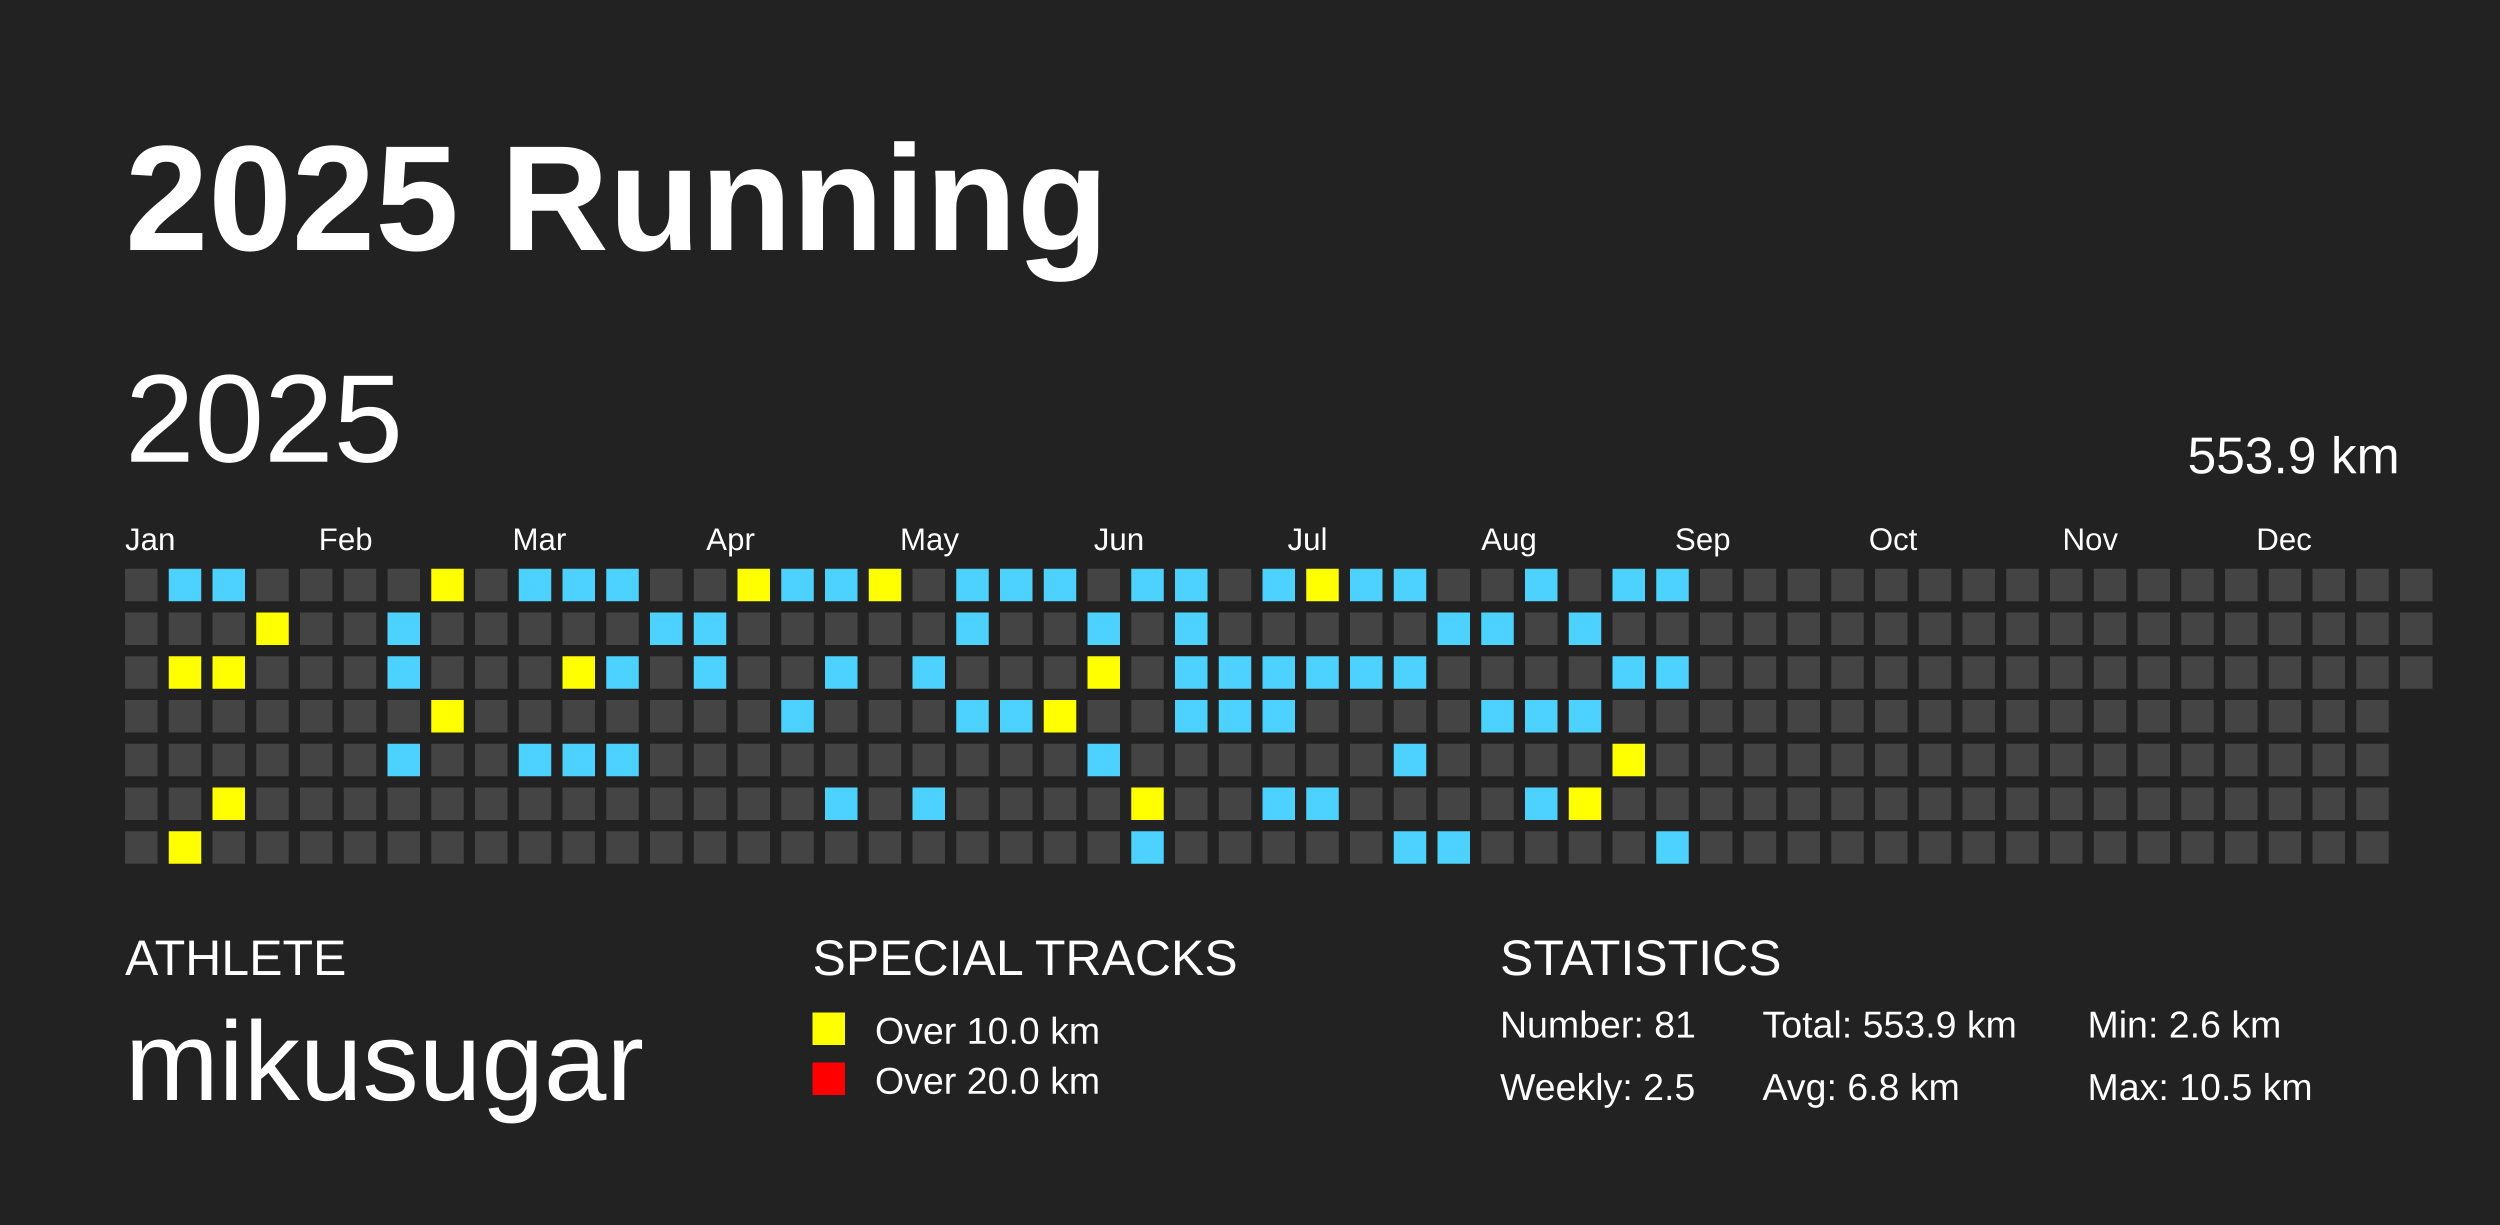
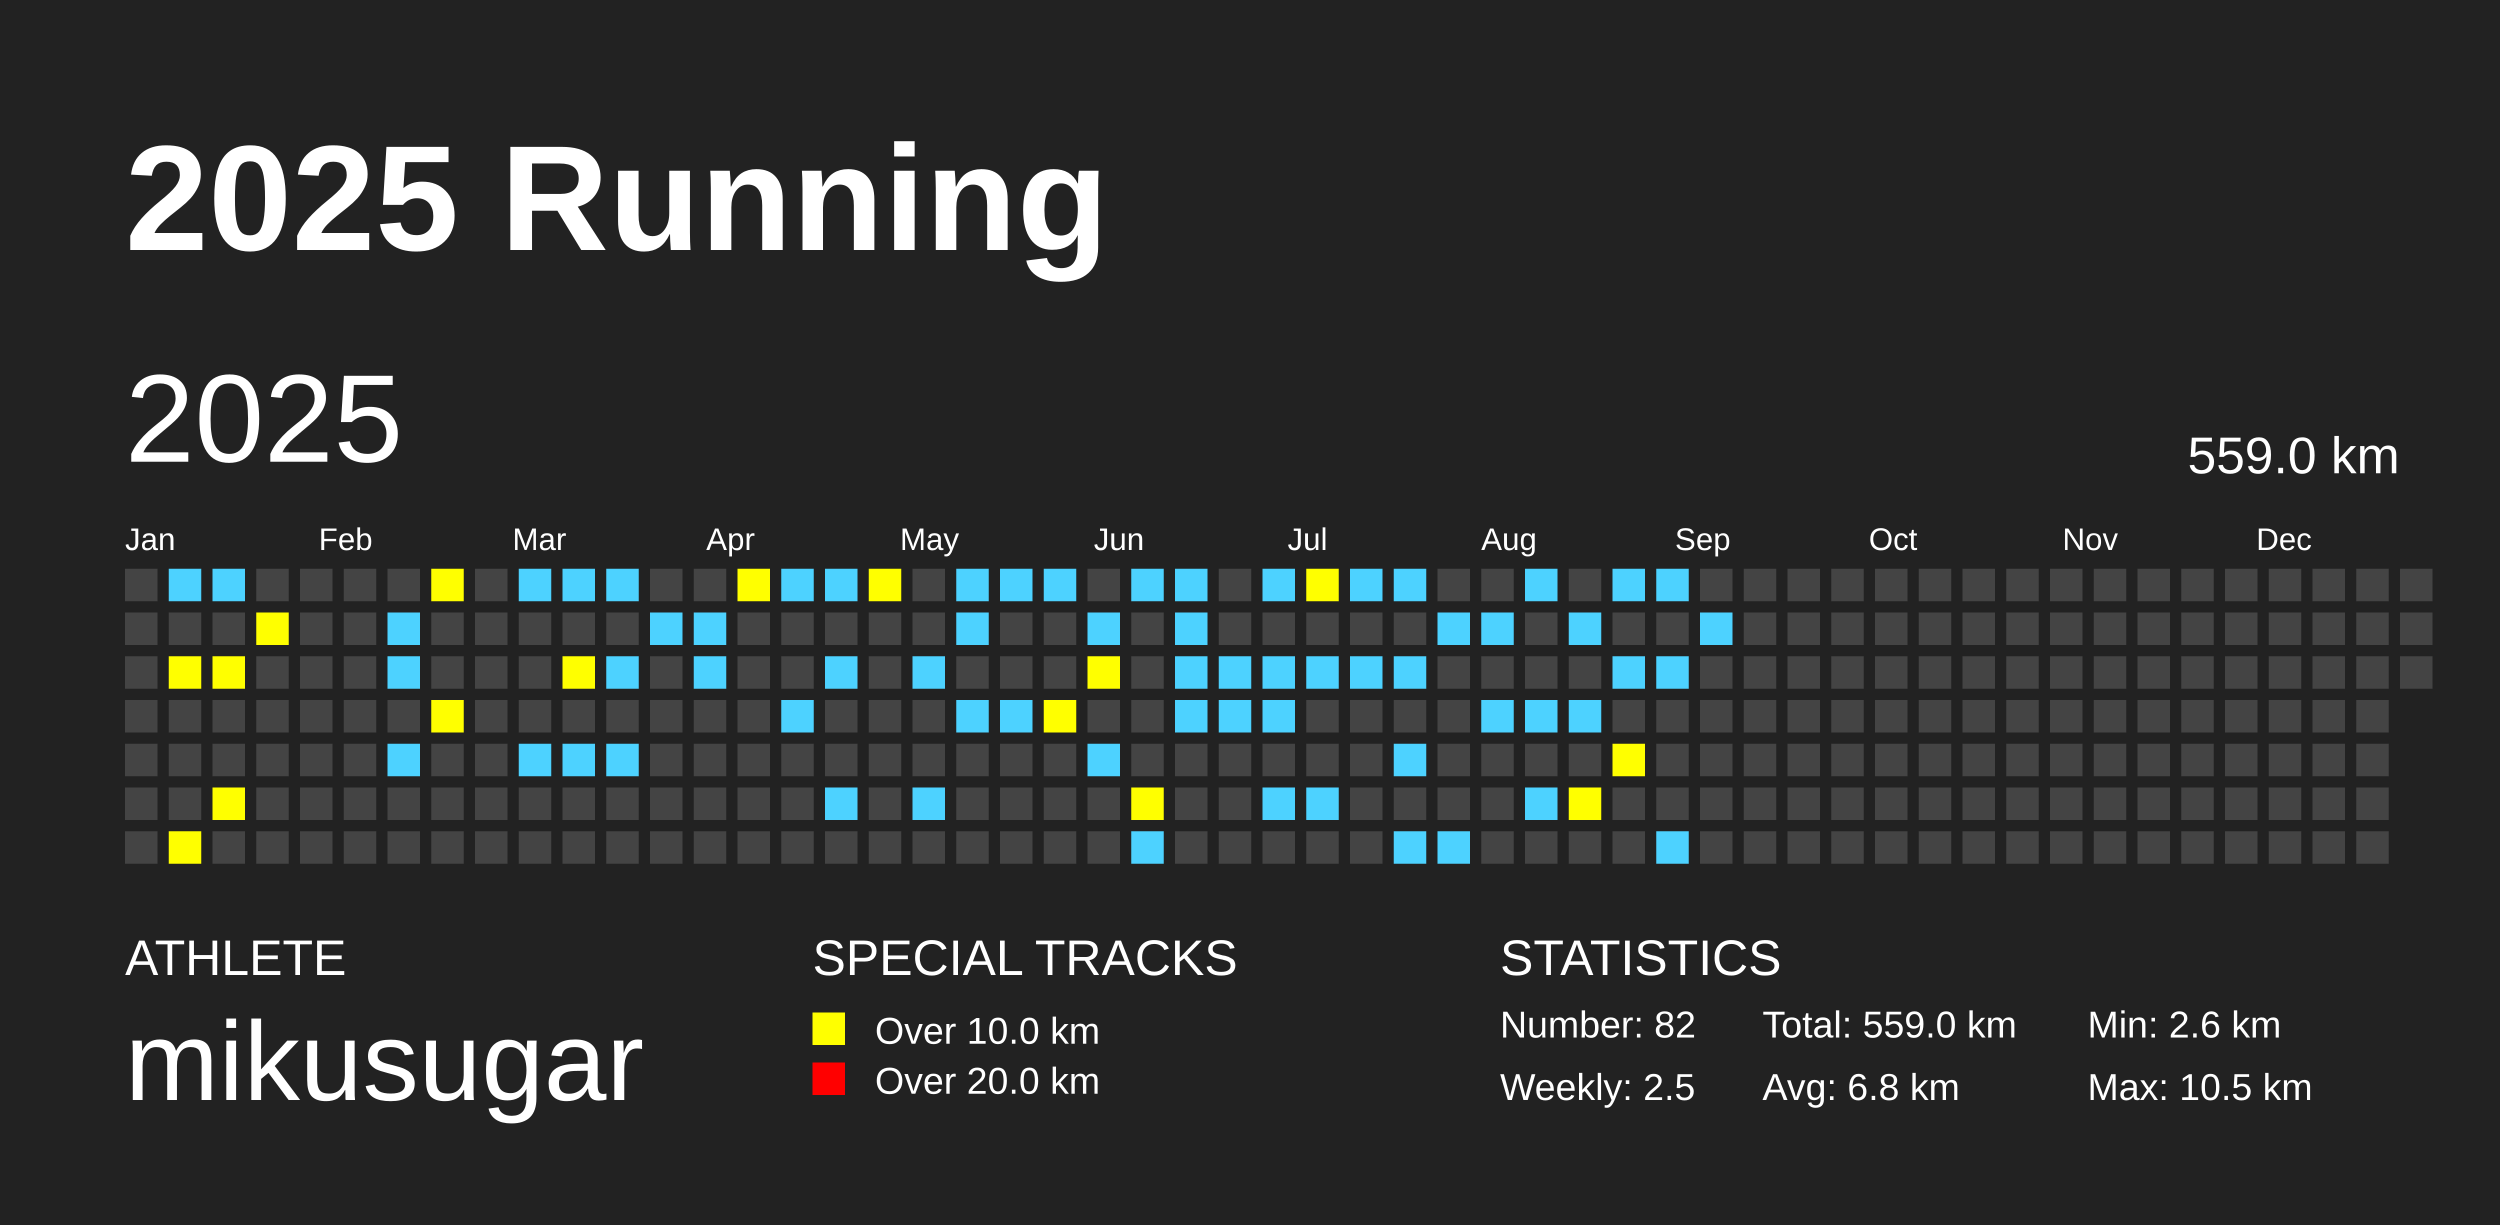
<svg xmlns="http://www.w3.org/2000/svg" baseProfile="full" height="98mm" version="1.1" viewBox="0,0,200,98" width="200mm">
  <defs />
  <rect fill="#222222" height="98" width="200" x="0" y="0" />
  <text fill="#FFFFFF" style="font-size:12px; font-family:Arial; font-weight:bold;" x="10" y="20">2025 Running</text>
  <text fill="#FFFFFF" style="font-size:4px; font-family:Arial" x="10" y="78">ATHLETE</text>
  <text fill="#FFFFFF" style="font-size:9px; font-family:Arial" x="10" y="88">mikusugar</text>
  <text fill="#FFFFFF" style="font-size:4px; font-family:Arial" x="65" y="78">SPECIAL TRACKS</text>
  <rect fill="yellow" height="2.6" width="2.6" x="65" y="81" />
  <text fill="#FFFFFF" style="font-size:3px; font-family:Arial" x="70" y="83.5">Over 10.0 km</text>
  <rect fill="red" height="2.6" width="2.6" x="65" y="85" />
  <text fill="#FFFFFF" style="font-size:3px; font-family:Arial" x="70" y="87.5">Over 20.0 km</text>
  <text fill="#FFFFFF" style="font-size:4px; font-family:Arial" x="120" y="78">STATISTICS</text>
-   <text fill="#FFFFFF" style="font-size:3px; font-family:Arial" x="120" y="83">Number: 81</text>
+   <text fill="#FFFFFF" style="font-size:3px; font-family:Arial" x="120" y="83">Number: 82</text>
  <text fill="#FFFFFF" style="font-size:3px; font-family:Arial" x="120" y="88">Weekly: 2.5</text>
-   <text fill="#FFFFFF" style="font-size:3px; font-family:Arial" x="141" y="83">Total: 553.9 km</text>
+   <text fill="#FFFFFF" style="font-size:3px; font-family:Arial" x="141" y="83">Total: 559.0 km</text>
  <text fill="#FFFFFF" style="font-size:3px; font-family:Arial" x="141" y="88">Avg: 6.8 km</text>
  <text fill="#FFFFFF" style="font-size:3px; font-family:Arial" x="167" y="83">Min: 2.6 km</text>
  <text fill="#FFFFFF" style="font-size:3px; font-family:Arial" x="167" y="88">Max: 10.5 km</text>
  <text dominant-baseline="hanging" fill="#FFFFFF" style="font-size:10.0px; font-family:Arial;" x="10" y="30">2025</text>
-   <text dominant-baseline="hanging" fill="#FFFFFF" style="font-size:4.125px; font-family:Arial;" x="175" y="35">553.9 km</text>
+   <text dominant-baseline="hanging" fill="#FFFFFF" style="font-size:4.125px; font-family:Arial;" x="175" y="35">559.0 km</text>
  <text fill="#FFFFFF" style="font-size:2.5px; font-family:Arial" x="10.0" y="44">Jan</text>
  <text fill="#FFFFFF" style="font-size:2.5px; font-family:Arial" x="25.5" y="44">Feb</text>
  <text fill="#FFFFFF" style="font-size:2.5px; font-family:Arial" x="41.0" y="44">Mar</text>
  <text fill="#FFFFFF" style="font-size:2.5px; font-family:Arial" x="56.5" y="44">Apr</text>
  <text fill="#FFFFFF" style="font-size:2.5px; font-family:Arial" x="72.0" y="44">May</text>
  <text fill="#FFFFFF" style="font-size:2.5px; font-family:Arial" x="87.5" y="44">Jun</text>
  <text fill="#FFFFFF" style="font-size:2.5px; font-family:Arial" x="103.0" y="44">Jul</text>
  <text fill="#FFFFFF" style="font-size:2.5px; font-family:Arial" x="118.5" y="44">Aug</text>
  <text fill="#FFFFFF" style="font-size:2.5px; font-family:Arial" x="134.0" y="44">Sep</text>
  <text fill="#FFFFFF" style="font-size:2.5px; font-family:Arial" x="149.5" y="44">Oct</text>
  <text fill="#FFFFFF" style="font-size:2.5px; font-family:Arial" x="165.0" y="44">Nov</text>
  <text fill="#FFFFFF" style="font-size:2.5px; font-family:Arial" x="180.5" y="44">Dec</text>
  <rect fill="#444444" height="2.6" width="2.6" x="10.0" y="45.5" />
  <rect fill="#444444" height="2.6" width="2.6" x="10.0" y="49.0" />
  <rect fill="#444444" height="2.6" width="2.6" x="10.0" y="52.5" />
  <rect fill="#444444" height="2.6" width="2.6" x="10.0" y="56.0" />
  <rect fill="#444444" height="2.6" width="2.6" x="10.0" y="59.5" />
  <rect fill="#444444" height="2.6" width="2.6" x="10.0" y="63.0" />
  <rect fill="#444444" height="2.6" width="2.6" x="10.0" y="66.5" />
  <rect fill="#4DD2FF" height="2.6" width="2.6" x="13.5" y="45.5" />
  <rect fill="#444444" height="2.6" width="2.6" x="13.5" y="49.0" />
  <rect fill="yellow" height="2.6" width="2.6" x="13.5" y="52.5" />
  <rect fill="#444444" height="2.6" width="2.6" x="13.5" y="56.0" />
  <rect fill="#444444" height="2.6" width="2.6" x="13.5" y="59.5" />
  <rect fill="#444444" height="2.6" width="2.6" x="13.5" y="63.0" />
  <rect fill="yellow" height="2.6" width="2.6" x="13.5" y="66.5" />
  <rect fill="#4DD2FF" height="2.6" width="2.6" x="17.0" y="45.5" />
  <rect fill="#444444" height="2.6" width="2.6" x="17.0" y="49.0" />
  <rect fill="yellow" height="2.6" width="2.6" x="17.0" y="52.5" />
  <rect fill="#444444" height="2.6" width="2.6" x="17.0" y="56.0" />
  <rect fill="#444444" height="2.6" width="2.6" x="17.0" y="59.5" />
  <rect fill="yellow" height="2.6" width="2.6" x="17.0" y="63.0" />
  <rect fill="#444444" height="2.6" width="2.6" x="17.0" y="66.5" />
  <rect fill="#444444" height="2.6" width="2.6" x="20.5" y="45.5" />
  <rect fill="yellow" height="2.6" width="2.6" x="20.5" y="49.0" />
  <rect fill="#444444" height="2.6" width="2.6" x="20.5" y="52.5" />
  <rect fill="#444444" height="2.6" width="2.6" x="20.5" y="56.0" />
  <rect fill="#444444" height="2.6" width="2.6" x="20.5" y="59.5" />
  <rect fill="#444444" height="2.6" width="2.6" x="20.5" y="63.0" />
  <rect fill="#444444" height="2.6" width="2.6" x="20.5" y="66.5" />
  <rect fill="#444444" height="2.6" width="2.6" x="24.0" y="45.5" />
  <rect fill="#444444" height="2.6" width="2.6" x="24.0" y="49.0" />
  <rect fill="#444444" height="2.6" width="2.6" x="24.0" y="52.5" />
  <rect fill="#444444" height="2.6" width="2.6" x="24.0" y="56.0" />
  <rect fill="#444444" height="2.6" width="2.6" x="24.0" y="59.5" />
  <rect fill="#444444" height="2.6" width="2.6" x="24.0" y="63.0" />
  <rect fill="#444444" height="2.6" width="2.6" x="24.0" y="66.5" />
  <rect fill="#444444" height="2.6" width="2.6" x="27.5" y="45.5" />
  <rect fill="#444444" height="2.6" width="2.6" x="27.5" y="49.0" />
  <rect fill="#444444" height="2.6" width="2.6" x="27.5" y="52.5" />
  <rect fill="#444444" height="2.6" width="2.6" x="27.5" y="56.0" />
  <rect fill="#444444" height="2.6" width="2.6" x="27.5" y="59.5" />
  <rect fill="#444444" height="2.6" width="2.6" x="27.5" y="63.0" />
  <rect fill="#444444" height="2.6" width="2.6" x="27.5" y="66.5" />
  <rect fill="#444444" height="2.6" width="2.6" x="31.0" y="45.5" />
  <rect fill="#4DD2FF" height="2.6" width="2.6" x="31.0" y="49.0" />
  <rect fill="#4DD2FF" height="2.6" width="2.6" x="31.0" y="52.5" />
  <rect fill="#444444" height="2.6" width="2.6" x="31.0" y="56.0" />
  <rect fill="#4DD2FF" height="2.6" width="2.6" x="31.0" y="59.5" />
  <rect fill="#444444" height="2.6" width="2.6" x="31.0" y="63.0" />
  <rect fill="#444444" height="2.6" width="2.6" x="31.0" y="66.5" />
  <rect fill="yellow" height="2.6" width="2.6" x="34.5" y="45.5" />
  <rect fill="#444444" height="2.6" width="2.6" x="34.5" y="49.0" />
  <rect fill="#444444" height="2.6" width="2.6" x="34.5" y="52.5" />
  <rect fill="yellow" height="2.6" width="2.6" x="34.5" y="56.0" />
  <rect fill="#444444" height="2.6" width="2.6" x="34.5" y="59.5" />
  <rect fill="#444444" height="2.6" width="2.6" x="34.5" y="63.0" />
  <rect fill="#444444" height="2.6" width="2.6" x="34.5" y="66.5" />
  <rect fill="#444444" height="2.6" width="2.6" x="38.0" y="45.5" />
  <rect fill="#444444" height="2.6" width="2.6" x="38.0" y="49.0" />
  <rect fill="#444444" height="2.6" width="2.6" x="38.0" y="52.5" />
  <rect fill="#444444" height="2.6" width="2.6" x="38.0" y="56.0" />
  <rect fill="#444444" height="2.6" width="2.6" x="38.0" y="59.5" />
  <rect fill="#444444" height="2.6" width="2.6" x="38.0" y="63.0" />
  <rect fill="#444444" height="2.6" width="2.6" x="38.0" y="66.5" />
  <rect fill="#4DD2FF" height="2.6" width="2.6" x="41.5" y="45.5" />
  <rect fill="#444444" height="2.6" width="2.6" x="41.5" y="49.0" />
  <rect fill="#444444" height="2.6" width="2.6" x="41.5" y="52.5" />
  <rect fill="#444444" height="2.6" width="2.6" x="41.5" y="56.0" />
  <rect fill="#4DD2FF" height="2.6" width="2.6" x="41.5" y="59.5" />
  <rect fill="#444444" height="2.6" width="2.6" x="41.5" y="63.0" />
  <rect fill="#444444" height="2.6" width="2.6" x="41.5" y="66.5" />
  <rect fill="#4DD2FF" height="2.6" width="2.6" x="45.0" y="45.5" />
  <rect fill="#444444" height="2.6" width="2.6" x="45.0" y="49.0" />
  <rect fill="yellow" height="2.6" width="2.6" x="45.0" y="52.5" />
  <rect fill="#444444" height="2.6" width="2.6" x="45.0" y="56.0" />
  <rect fill="#4DD2FF" height="2.6" width="2.6" x="45.0" y="59.5" />
  <rect fill="#444444" height="2.6" width="2.6" x="45.0" y="63.0" />
  <rect fill="#444444" height="2.6" width="2.6" x="45.0" y="66.5" />
  <rect fill="#4DD2FF" height="2.6" width="2.6" x="48.5" y="45.5" />
  <rect fill="#444444" height="2.6" width="2.6" x="48.5" y="49.0" />
  <rect fill="#4DD2FF" height="2.6" width="2.6" x="48.5" y="52.5" />
  <rect fill="#444444" height="2.6" width="2.6" x="48.5" y="56.0" />
  <rect fill="#4DD2FF" height="2.6" width="2.6" x="48.5" y="59.5" />
  <rect fill="#444444" height="2.6" width="2.6" x="48.5" y="63.0" />
  <rect fill="#444444" height="2.6" width="2.6" x="48.5" y="66.5" />
  <rect fill="#444444" height="2.6" width="2.6" x="52.0" y="45.5" />
  <rect fill="#4DD2FF" height="2.6" width="2.6" x="52.0" y="49.0" />
  <rect fill="#444444" height="2.6" width="2.6" x="52.0" y="52.5" />
  <rect fill="#444444" height="2.6" width="2.6" x="52.0" y="56.0" />
  <rect fill="#444444" height="2.6" width="2.6" x="52.0" y="59.5" />
  <rect fill="#444444" height="2.6" width="2.6" x="52.0" y="63.0" />
  <rect fill="#444444" height="2.6" width="2.6" x="52.0" y="66.5" />
  <rect fill="#444444" height="2.6" width="2.6" x="55.5" y="45.5" />
  <rect fill="#4DD2FF" height="2.6" width="2.6" x="55.5" y="49.0" />
  <rect fill="#4DD2FF" height="2.6" width="2.6" x="55.5" y="52.5" />
  <rect fill="#444444" height="2.6" width="2.6" x="55.5" y="56.0" />
  <rect fill="#444444" height="2.6" width="2.6" x="55.5" y="59.5" />
  <rect fill="#444444" height="2.6" width="2.6" x="55.5" y="63.0" />
  <rect fill="#444444" height="2.6" width="2.6" x="55.5" y="66.5" />
  <rect fill="yellow" height="2.6" width="2.6" x="59.0" y="45.5" />
  <rect fill="#444444" height="2.6" width="2.6" x="59.0" y="49.0" />
  <rect fill="#444444" height="2.6" width="2.6" x="59.0" y="52.5" />
  <rect fill="#444444" height="2.6" width="2.6" x="59.0" y="56.0" />
  <rect fill="#444444" height="2.6" width="2.6" x="59.0" y="59.5" />
  <rect fill="#444444" height="2.6" width="2.6" x="59.0" y="63.0" />
  <rect fill="#444444" height="2.6" width="2.6" x="59.0" y="66.5" />
  <rect fill="#4DD2FF" height="2.6" width="2.6" x="62.5" y="45.5" />
  <rect fill="#444444" height="2.6" width="2.6" x="62.5" y="49.0" />
  <rect fill="#444444" height="2.6" width="2.6" x="62.5" y="52.5" />
  <rect fill="#4DD2FF" height="2.6" width="2.6" x="62.5" y="56.0" />
  <rect fill="#444444" height="2.6" width="2.6" x="62.5" y="59.5" />
  <rect fill="#444444" height="2.6" width="2.6" x="62.5" y="63.0" />
  <rect fill="#444444" height="2.6" width="2.6" x="62.5" y="66.5" />
  <rect fill="#4DD2FF" height="2.6" width="2.6" x="66.0" y="45.5" />
  <rect fill="#444444" height="2.6" width="2.6" x="66.0" y="49.0" />
  <rect fill="#4DD2FF" height="2.6" width="2.6" x="66.0" y="52.5" />
  <rect fill="#444444" height="2.6" width="2.6" x="66.0" y="56.0" />
  <rect fill="#444444" height="2.6" width="2.6" x="66.0" y="59.5" />
  <rect fill="#4DD2FF" height="2.6" width="2.6" x="66.0" y="63.0" />
  <rect fill="#444444" height="2.6" width="2.6" x="66.0" y="66.5" />
  <rect fill="yellow" height="2.6" width="2.6" x="69.5" y="45.5" />
  <rect fill="#444444" height="2.6" width="2.6" x="69.5" y="49.0" />
  <rect fill="#444444" height="2.6" width="2.6" x="69.5" y="52.5" />
  <rect fill="#444444" height="2.6" width="2.6" x="69.5" y="56.0" />
  <rect fill="#444444" height="2.6" width="2.6" x="69.5" y="59.5" />
  <rect fill="#444444" height="2.6" width="2.6" x="69.5" y="63.0" />
  <rect fill="#444444" height="2.6" width="2.6" x="69.5" y="66.5" />
  <rect fill="#444444" height="2.6" width="2.6" x="73.0" y="45.5" />
  <rect fill="#444444" height="2.6" width="2.6" x="73.0" y="49.0" />
  <rect fill="#4DD2FF" height="2.6" width="2.6" x="73.0" y="52.5" />
  <rect fill="#444444" height="2.6" width="2.6" x="73.0" y="56.0" />
  <rect fill="#444444" height="2.6" width="2.6" x="73.0" y="59.5" />
  <rect fill="#4DD2FF" height="2.6" width="2.6" x="73.0" y="63.0" />
  <rect fill="#444444" height="2.6" width="2.6" x="73.0" y="66.5" />
  <rect fill="#4DD2FF" height="2.6" width="2.6" x="76.5" y="45.5" />
  <rect fill="#4DD2FF" height="2.6" width="2.6" x="76.5" y="49.0" />
  <rect fill="#444444" height="2.6" width="2.6" x="76.5" y="52.5" />
  <rect fill="#4DD2FF" height="2.6" width="2.6" x="76.5" y="56.0" />
  <rect fill="#444444" height="2.6" width="2.6" x="76.5" y="59.5" />
  <rect fill="#444444" height="2.6" width="2.6" x="76.5" y="63.0" />
  <rect fill="#444444" height="2.6" width="2.6" x="76.5" y="66.5" />
  <rect fill="#4DD2FF" height="2.6" width="2.6" x="80.0" y="45.5" />
  <rect fill="#444444" height="2.6" width="2.6" x="80.0" y="49.0" />
  <rect fill="#444444" height="2.6" width="2.6" x="80.0" y="52.5" />
  <rect fill="#4DD2FF" height="2.6" width="2.6" x="80.0" y="56.0" />
  <rect fill="#444444" height="2.6" width="2.6" x="80.0" y="59.5" />
  <rect fill="#444444" height="2.6" width="2.6" x="80.0" y="63.0" />
  <rect fill="#444444" height="2.6" width="2.6" x="80.0" y="66.5" />
  <rect fill="#4DD2FF" height="2.6" width="2.6" x="83.5" y="45.5" />
  <rect fill="#444444" height="2.6" width="2.6" x="83.5" y="49.0" />
  <rect fill="#444444" height="2.6" width="2.6" x="83.5" y="52.5" />
  <rect fill="yellow" height="2.6" width="2.6" x="83.5" y="56.0" />
  <rect fill="#444444" height="2.6" width="2.6" x="83.5" y="59.5" />
  <rect fill="#444444" height="2.6" width="2.6" x="83.5" y="63.0" />
  <rect fill="#444444" height="2.6" width="2.6" x="83.5" y="66.5" />
  <rect fill="#444444" height="2.6" width="2.6" x="87.0" y="45.5" />
  <rect fill="#4DD2FF" height="2.6" width="2.6" x="87.0" y="49.0" />
  <rect fill="yellow" height="2.6" width="2.6" x="87.0" y="52.5" />
  <rect fill="#444444" height="2.6" width="2.6" x="87.0" y="56.0" />
  <rect fill="#4DD2FF" height="2.6" width="2.6" x="87.0" y="59.5" />
  <rect fill="#444444" height="2.6" width="2.6" x="87.0" y="63.0" />
  <rect fill="#444444" height="2.6" width="2.6" x="87.0" y="66.5" />
  <rect fill="#4DD2FF" height="2.6" width="2.6" x="90.5" y="45.5" />
  <rect fill="#444444" height="2.6" width="2.6" x="90.5" y="49.0" />
  <rect fill="#444444" height="2.6" width="2.6" x="90.5" y="52.5" />
  <rect fill="#444444" height="2.6" width="2.6" x="90.5" y="56.0" />
  <rect fill="#444444" height="2.6" width="2.6" x="90.5" y="59.5" />
  <rect fill="yellow" height="2.6" width="2.6" x="90.5" y="63.0" />
  <rect fill="#4DD2FF" height="2.6" width="2.6" x="90.5" y="66.5" />
  <rect fill="#4DD2FF" height="2.6" width="2.6" x="94.0" y="45.5" />
  <rect fill="#4DD2FF" height="2.6" width="2.6" x="94.0" y="49.0" />
  <rect fill="#4DD2FF" height="2.6" width="2.6" x="94.0" y="52.5" />
  <rect fill="#4DD2FF" height="2.6" width="2.6" x="94.0" y="56.0" />
  <rect fill="#444444" height="2.6" width="2.6" x="94.0" y="59.5" />
  <rect fill="#444444" height="2.6" width="2.6" x="94.0" y="63.0" />
  <rect fill="#444444" height="2.6" width="2.6" x="94.0" y="66.5" />
  <rect fill="#444444" height="2.6" width="2.6" x="97.5" y="45.5" />
  <rect fill="#444444" height="2.6" width="2.6" x="97.5" y="49.0" />
  <rect fill="#4DD2FF" height="2.6" width="2.6" x="97.5" y="52.5" />
  <rect fill="#4DD2FF" height="2.6" width="2.6" x="97.5" y="56.0" />
  <rect fill="#444444" height="2.6" width="2.6" x="97.5" y="59.5" />
  <rect fill="#444444" height="2.6" width="2.6" x="97.5" y="63.0" />
  <rect fill="#444444" height="2.6" width="2.6" x="97.5" y="66.5" />
  <rect fill="#4DD2FF" height="2.6" width="2.6" x="101.0" y="45.5" />
  <rect fill="#444444" height="2.6" width="2.6" x="101.0" y="49.0" />
  <rect fill="#4DD2FF" height="2.6" width="2.6" x="101.0" y="52.5" />
  <rect fill="#4DD2FF" height="2.6" width="2.6" x="101.0" y="56.0" />
  <rect fill="#444444" height="2.6" width="2.6" x="101.0" y="59.5" />
  <rect fill="#4DD2FF" height="2.6" width="2.6" x="101.0" y="63.0" />
  <rect fill="#444444" height="2.6" width="2.6" x="101.0" y="66.5" />
  <rect fill="yellow" height="2.6" width="2.6" x="104.5" y="45.5" />
  <rect fill="#444444" height="2.6" width="2.6" x="104.5" y="49.0" />
  <rect fill="#4DD2FF" height="2.6" width="2.6" x="104.5" y="52.5" />
  <rect fill="#444444" height="2.6" width="2.6" x="104.5" y="56.0" />
  <rect fill="#444444" height="2.6" width="2.6" x="104.5" y="59.5" />
  <rect fill="#4DD2FF" height="2.6" width="2.6" x="104.5" y="63.0" />
  <rect fill="#444444" height="2.6" width="2.6" x="104.5" y="66.5" />
  <rect fill="#4DD2FF" height="2.6" width="2.6" x="108.0" y="45.5" />
  <rect fill="#444444" height="2.6" width="2.6" x="108.0" y="49.0" />
  <rect fill="#4DD2FF" height="2.6" width="2.6" x="108.0" y="52.5" />
  <rect fill="#444444" height="2.6" width="2.6" x="108.0" y="56.0" />
  <rect fill="#444444" height="2.6" width="2.6" x="108.0" y="59.5" />
  <rect fill="#444444" height="2.6" width="2.6" x="108.0" y="63.0" />
  <rect fill="#444444" height="2.6" width="2.6" x="108.0" y="66.5" />
  <rect fill="#4DD2FF" height="2.6" width="2.6" x="111.5" y="45.5" />
  <rect fill="#444444" height="2.6" width="2.6" x="111.5" y="49.0" />
  <rect fill="#4DD2FF" height="2.6" width="2.6" x="111.5" y="52.5" />
  <rect fill="#444444" height="2.6" width="2.6" x="111.5" y="56.0" />
  <rect fill="#4DD2FF" height="2.6" width="2.6" x="111.5" y="59.5" />
  <rect fill="#444444" height="2.6" width="2.6" x="111.5" y="63.0" />
  <rect fill="#4DD2FF" height="2.6" width="2.6" x="111.5" y="66.5" />
  <rect fill="#444444" height="2.6" width="2.6" x="115.0" y="45.5" />
  <rect fill="#4DD2FF" height="2.6" width="2.6" x="115.0" y="49.0" />
  <rect fill="#444444" height="2.6" width="2.6" x="115.0" y="52.5" />
  <rect fill="#444444" height="2.6" width="2.6" x="115.0" y="56.0" />
  <rect fill="#444444" height="2.6" width="2.6" x="115.0" y="59.5" />
  <rect fill="#444444" height="2.6" width="2.6" x="115.0" y="63.0" />
  <rect fill="#4DD2FF" height="2.6" width="2.6" x="115.0" y="66.5" />
  <rect fill="#444444" height="2.6" width="2.6" x="118.5" y="45.5" />
  <rect fill="#4DD2FF" height="2.6" width="2.6" x="118.5" y="49.0" />
  <rect fill="#444444" height="2.6" width="2.6" x="118.5" y="52.5" />
  <rect fill="#4DD2FF" height="2.6" width="2.6" x="118.5" y="56.0" />
  <rect fill="#444444" height="2.6" width="2.6" x="118.5" y="59.5" />
  <rect fill="#444444" height="2.6" width="2.6" x="118.5" y="63.0" />
  <rect fill="#444444" height="2.6" width="2.6" x="118.5" y="66.5" />
  <rect fill="#4DD2FF" height="2.6" width="2.6" x="122.0" y="45.5" />
  <rect fill="#444444" height="2.6" width="2.6" x="122.0" y="49.0" />
  <rect fill="#444444" height="2.6" width="2.6" x="122.0" y="52.5" />
  <rect fill="#4DD2FF" height="2.6" width="2.6" x="122.0" y="56.0" />
  <rect fill="#444444" height="2.6" width="2.6" x="122.0" y="59.5" />
  <rect fill="#4DD2FF" height="2.6" width="2.6" x="122.0" y="63.0" />
  <rect fill="#444444" height="2.6" width="2.6" x="122.0" y="66.5" />
  <rect fill="#444444" height="2.6" width="2.6" x="125.5" y="45.5" />
  <rect fill="#4DD2FF" height="2.6" width="2.6" x="125.5" y="49.0" />
  <rect fill="#444444" height="2.6" width="2.6" x="125.5" y="52.5" />
  <rect fill="#4DD2FF" height="2.6" width="2.6" x="125.5" y="56.0" />
  <rect fill="#444444" height="2.6" width="2.6" x="125.5" y="59.5" />
  <rect fill="yellow" height="2.6" width="2.6" x="125.5" y="63.0" />
  <rect fill="#444444" height="2.6" width="2.6" x="125.5" y="66.5" />
  <rect fill="#4DD2FF" height="2.6" width="2.6" x="129.0" y="45.5" />
  <rect fill="#444444" height="2.6" width="2.6" x="129.0" y="49.0" />
  <rect fill="#4DD2FF" height="2.6" width="2.6" x="129.0" y="52.5" />
  <rect fill="#444444" height="2.6" width="2.6" x="129.0" y="56.0" />
  <rect fill="yellow" height="2.6" width="2.6" x="129.0" y="59.5" />
  <rect fill="#444444" height="2.6" width="2.6" x="129.0" y="63.0" />
  <rect fill="#444444" height="2.6" width="2.6" x="129.0" y="66.5" />
  <rect fill="#4DD2FF" height="2.6" width="2.6" x="132.5" y="45.5" />
  <rect fill="#444444" height="2.6" width="2.6" x="132.5" y="49.0" />
  <rect fill="#4DD2FF" height="2.6" width="2.6" x="132.5" y="52.5" />
  <rect fill="#444444" height="2.6" width="2.6" x="132.5" y="56.0" />
  <rect fill="#444444" height="2.6" width="2.6" x="132.5" y="59.5" />
  <rect fill="#444444" height="2.6" width="2.6" x="132.5" y="63.0" />
  <rect fill="#4DD2FF" height="2.6" width="2.6" x="132.5" y="66.5" />
  <rect fill="#444444" height="2.6" width="2.6" x="136.0" y="45.5" />
-   <rect fill="#444444" height="2.6" width="2.6" x="136.0" y="49.0" />
+   <rect fill="#4DD2FF" height="2.6" width="2.6" x="136.0" y="49.0" />
  <rect fill="#444444" height="2.6" width="2.6" x="136.0" y="52.5" />
  <rect fill="#444444" height="2.6" width="2.6" x="136.0" y="56.0" />
  <rect fill="#444444" height="2.6" width="2.6" x="136.0" y="59.5" />
  <rect fill="#444444" height="2.6" width="2.6" x="136.0" y="63.0" />
  <rect fill="#444444" height="2.6" width="2.6" x="136.0" y="66.5" />
  <rect fill="#444444" height="2.6" width="2.6" x="139.5" y="45.5" />
  <rect fill="#444444" height="2.6" width="2.6" x="139.5" y="49.0" />
  <rect fill="#444444" height="2.6" width="2.6" x="139.5" y="52.5" />
  <rect fill="#444444" height="2.6" width="2.6" x="139.5" y="56.0" />
  <rect fill="#444444" height="2.6" width="2.6" x="139.5" y="59.5" />
  <rect fill="#444444" height="2.6" width="2.6" x="139.5" y="63.0" />
  <rect fill="#444444" height="2.6" width="2.6" x="139.5" y="66.5" />
  <rect fill="#444444" height="2.6" width="2.6" x="143.0" y="45.5" />
  <rect fill="#444444" height="2.6" width="2.6" x="143.0" y="49.0" />
  <rect fill="#444444" height="2.6" width="2.6" x="143.0" y="52.5" />
  <rect fill="#444444" height="2.6" width="2.6" x="143.0" y="56.0" />
  <rect fill="#444444" height="2.6" width="2.6" x="143.0" y="59.5" />
  <rect fill="#444444" height="2.6" width="2.6" x="143.0" y="63.0" />
  <rect fill="#444444" height="2.6" width="2.6" x="143.0" y="66.5" />
  <rect fill="#444444" height="2.6" width="2.6" x="146.5" y="45.5" />
  <rect fill="#444444" height="2.6" width="2.6" x="146.5" y="49.0" />
  <rect fill="#444444" height="2.6" width="2.6" x="146.5" y="52.5" />
  <rect fill="#444444" height="2.6" width="2.6" x="146.5" y="56.0" />
  <rect fill="#444444" height="2.6" width="2.6" x="146.5" y="59.5" />
  <rect fill="#444444" height="2.6" width="2.6" x="146.5" y="63.0" />
  <rect fill="#444444" height="2.6" width="2.6" x="146.5" y="66.5" />
  <rect fill="#444444" height="2.6" width="2.6" x="150.0" y="45.5" />
  <rect fill="#444444" height="2.6" width="2.6" x="150.0" y="49.0" />
  <rect fill="#444444" height="2.6" width="2.6" x="150.0" y="52.5" />
  <rect fill="#444444" height="2.6" width="2.6" x="150.0" y="56.0" />
  <rect fill="#444444" height="2.6" width="2.6" x="150.0" y="59.5" />
  <rect fill="#444444" height="2.6" width="2.6" x="150.0" y="63.0" />
  <rect fill="#444444" height="2.6" width="2.6" x="150.0" y="66.5" />
  <rect fill="#444444" height="2.6" width="2.6" x="153.5" y="45.5" />
  <rect fill="#444444" height="2.6" width="2.6" x="153.5" y="49.0" />
  <rect fill="#444444" height="2.6" width="2.6" x="153.5" y="52.5" />
  <rect fill="#444444" height="2.6" width="2.6" x="153.5" y="56.0" />
  <rect fill="#444444" height="2.6" width="2.6" x="153.5" y="59.5" />
  <rect fill="#444444" height="2.6" width="2.6" x="153.5" y="63.0" />
  <rect fill="#444444" height="2.6" width="2.6" x="153.5" y="66.5" />
  <rect fill="#444444" height="2.6" width="2.6" x="157.0" y="45.5" />
  <rect fill="#444444" height="2.6" width="2.6" x="157.0" y="49.0" />
  <rect fill="#444444" height="2.6" width="2.6" x="157.0" y="52.5" />
  <rect fill="#444444" height="2.6" width="2.6" x="157.0" y="56.0" />
  <rect fill="#444444" height="2.6" width="2.6" x="157.0" y="59.5" />
  <rect fill="#444444" height="2.6" width="2.6" x="157.0" y="63.0" />
  <rect fill="#444444" height="2.6" width="2.6" x="157.0" y="66.5" />
  <rect fill="#444444" height="2.6" width="2.6" x="160.5" y="45.5" />
  <rect fill="#444444" height="2.6" width="2.6" x="160.5" y="49.0" />
  <rect fill="#444444" height="2.6" width="2.6" x="160.5" y="52.5" />
  <rect fill="#444444" height="2.6" width="2.6" x="160.5" y="56.0" />
  <rect fill="#444444" height="2.6" width="2.6" x="160.5" y="59.5" />
  <rect fill="#444444" height="2.6" width="2.6" x="160.5" y="63.0" />
  <rect fill="#444444" height="2.6" width="2.6" x="160.5" y="66.5" />
  <rect fill="#444444" height="2.6" width="2.6" x="164.0" y="45.5" />
  <rect fill="#444444" height="2.6" width="2.6" x="164.0" y="49.0" />
  <rect fill="#444444" height="2.6" width="2.6" x="164.0" y="52.5" />
  <rect fill="#444444" height="2.6" width="2.6" x="164.0" y="56.0" />
  <rect fill="#444444" height="2.6" width="2.6" x="164.0" y="59.5" />
  <rect fill="#444444" height="2.6" width="2.6" x="164.0" y="63.0" />
  <rect fill="#444444" height="2.6" width="2.6" x="164.0" y="66.5" />
  <rect fill="#444444" height="2.6" width="2.6" x="167.5" y="45.5" />
  <rect fill="#444444" height="2.6" width="2.6" x="167.5" y="49.0" />
  <rect fill="#444444" height="2.6" width="2.6" x="167.5" y="52.5" />
  <rect fill="#444444" height="2.6" width="2.6" x="167.5" y="56.0" />
  <rect fill="#444444" height="2.6" width="2.6" x="167.5" y="59.5" />
  <rect fill="#444444" height="2.6" width="2.6" x="167.5" y="63.0" />
  <rect fill="#444444" height="2.6" width="2.6" x="167.5" y="66.5" />
  <rect fill="#444444" height="2.6" width="2.6" x="171.0" y="45.5" />
  <rect fill="#444444" height="2.6" width="2.6" x="171.0" y="49.0" />
  <rect fill="#444444" height="2.6" width="2.6" x="171.0" y="52.5" />
  <rect fill="#444444" height="2.6" width="2.6" x="171.0" y="56.0" />
  <rect fill="#444444" height="2.6" width="2.6" x="171.0" y="59.5" />
  <rect fill="#444444" height="2.6" width="2.6" x="171.0" y="63.0" />
  <rect fill="#444444" height="2.6" width="2.6" x="171.0" y="66.5" />
  <rect fill="#444444" height="2.6" width="2.6" x="174.5" y="45.5" />
  <rect fill="#444444" height="2.6" width="2.6" x="174.5" y="49.0" />
  <rect fill="#444444" height="2.6" width="2.6" x="174.5" y="52.5" />
  <rect fill="#444444" height="2.6" width="2.6" x="174.5" y="56.0" />
  <rect fill="#444444" height="2.6" width="2.6" x="174.5" y="59.5" />
  <rect fill="#444444" height="2.6" width="2.6" x="174.5" y="63.0" />
  <rect fill="#444444" height="2.6" width="2.6" x="174.5" y="66.5" />
  <rect fill="#444444" height="2.6" width="2.6" x="178.0" y="45.5" />
  <rect fill="#444444" height="2.6" width="2.6" x="178.0" y="49.0" />
  <rect fill="#444444" height="2.6" width="2.6" x="178.0" y="52.5" />
  <rect fill="#444444" height="2.6" width="2.6" x="178.0" y="56.0" />
  <rect fill="#444444" height="2.6" width="2.6" x="178.0" y="59.5" />
  <rect fill="#444444" height="2.6" width="2.6" x="178.0" y="63.0" />
  <rect fill="#444444" height="2.6" width="2.6" x="178.0" y="66.5" />
  <rect fill="#444444" height="2.6" width="2.6" x="181.5" y="45.5" />
  <rect fill="#444444" height="2.6" width="2.6" x="181.5" y="49.0" />
  <rect fill="#444444" height="2.6" width="2.6" x="181.5" y="52.5" />
  <rect fill="#444444" height="2.6" width="2.6" x="181.5" y="56.0" />
  <rect fill="#444444" height="2.6" width="2.6" x="181.5" y="59.5" />
  <rect fill="#444444" height="2.6" width="2.6" x="181.5" y="63.0" />
  <rect fill="#444444" height="2.6" width="2.6" x="181.5" y="66.5" />
  <rect fill="#444444" height="2.6" width="2.6" x="185.0" y="45.5" />
  <rect fill="#444444" height="2.6" width="2.6" x="185.0" y="49.0" />
  <rect fill="#444444" height="2.6" width="2.6" x="185.0" y="52.5" />
  <rect fill="#444444" height="2.6" width="2.6" x="185.0" y="56.0" />
  <rect fill="#444444" height="2.6" width="2.6" x="185.0" y="59.5" />
  <rect fill="#444444" height="2.6" width="2.6" x="185.0" y="63.0" />
  <rect fill="#444444" height="2.6" width="2.6" x="185.0" y="66.5" />
  <rect fill="#444444" height="2.6" width="2.6" x="188.5" y="45.5" />
  <rect fill="#444444" height="2.6" width="2.6" x="188.5" y="49.0" />
  <rect fill="#444444" height="2.6" width="2.6" x="188.5" y="52.5" />
  <rect fill="#444444" height="2.6" width="2.6" x="188.5" y="56.0" />
  <rect fill="#444444" height="2.6" width="2.6" x="188.5" y="59.5" />
  <rect fill="#444444" height="2.6" width="2.6" x="188.5" y="63.0" />
  <rect fill="#444444" height="2.6" width="2.6" x="188.5" y="66.5" />
  <rect fill="#444444" height="2.6" width="2.6" x="192.0" y="45.5" />
  <rect fill="#444444" height="2.6" width="2.6" x="192.0" y="49.0" />
  <rect fill="#444444" height="2.6" width="2.6" x="192.0" y="52.5" />
</svg>
